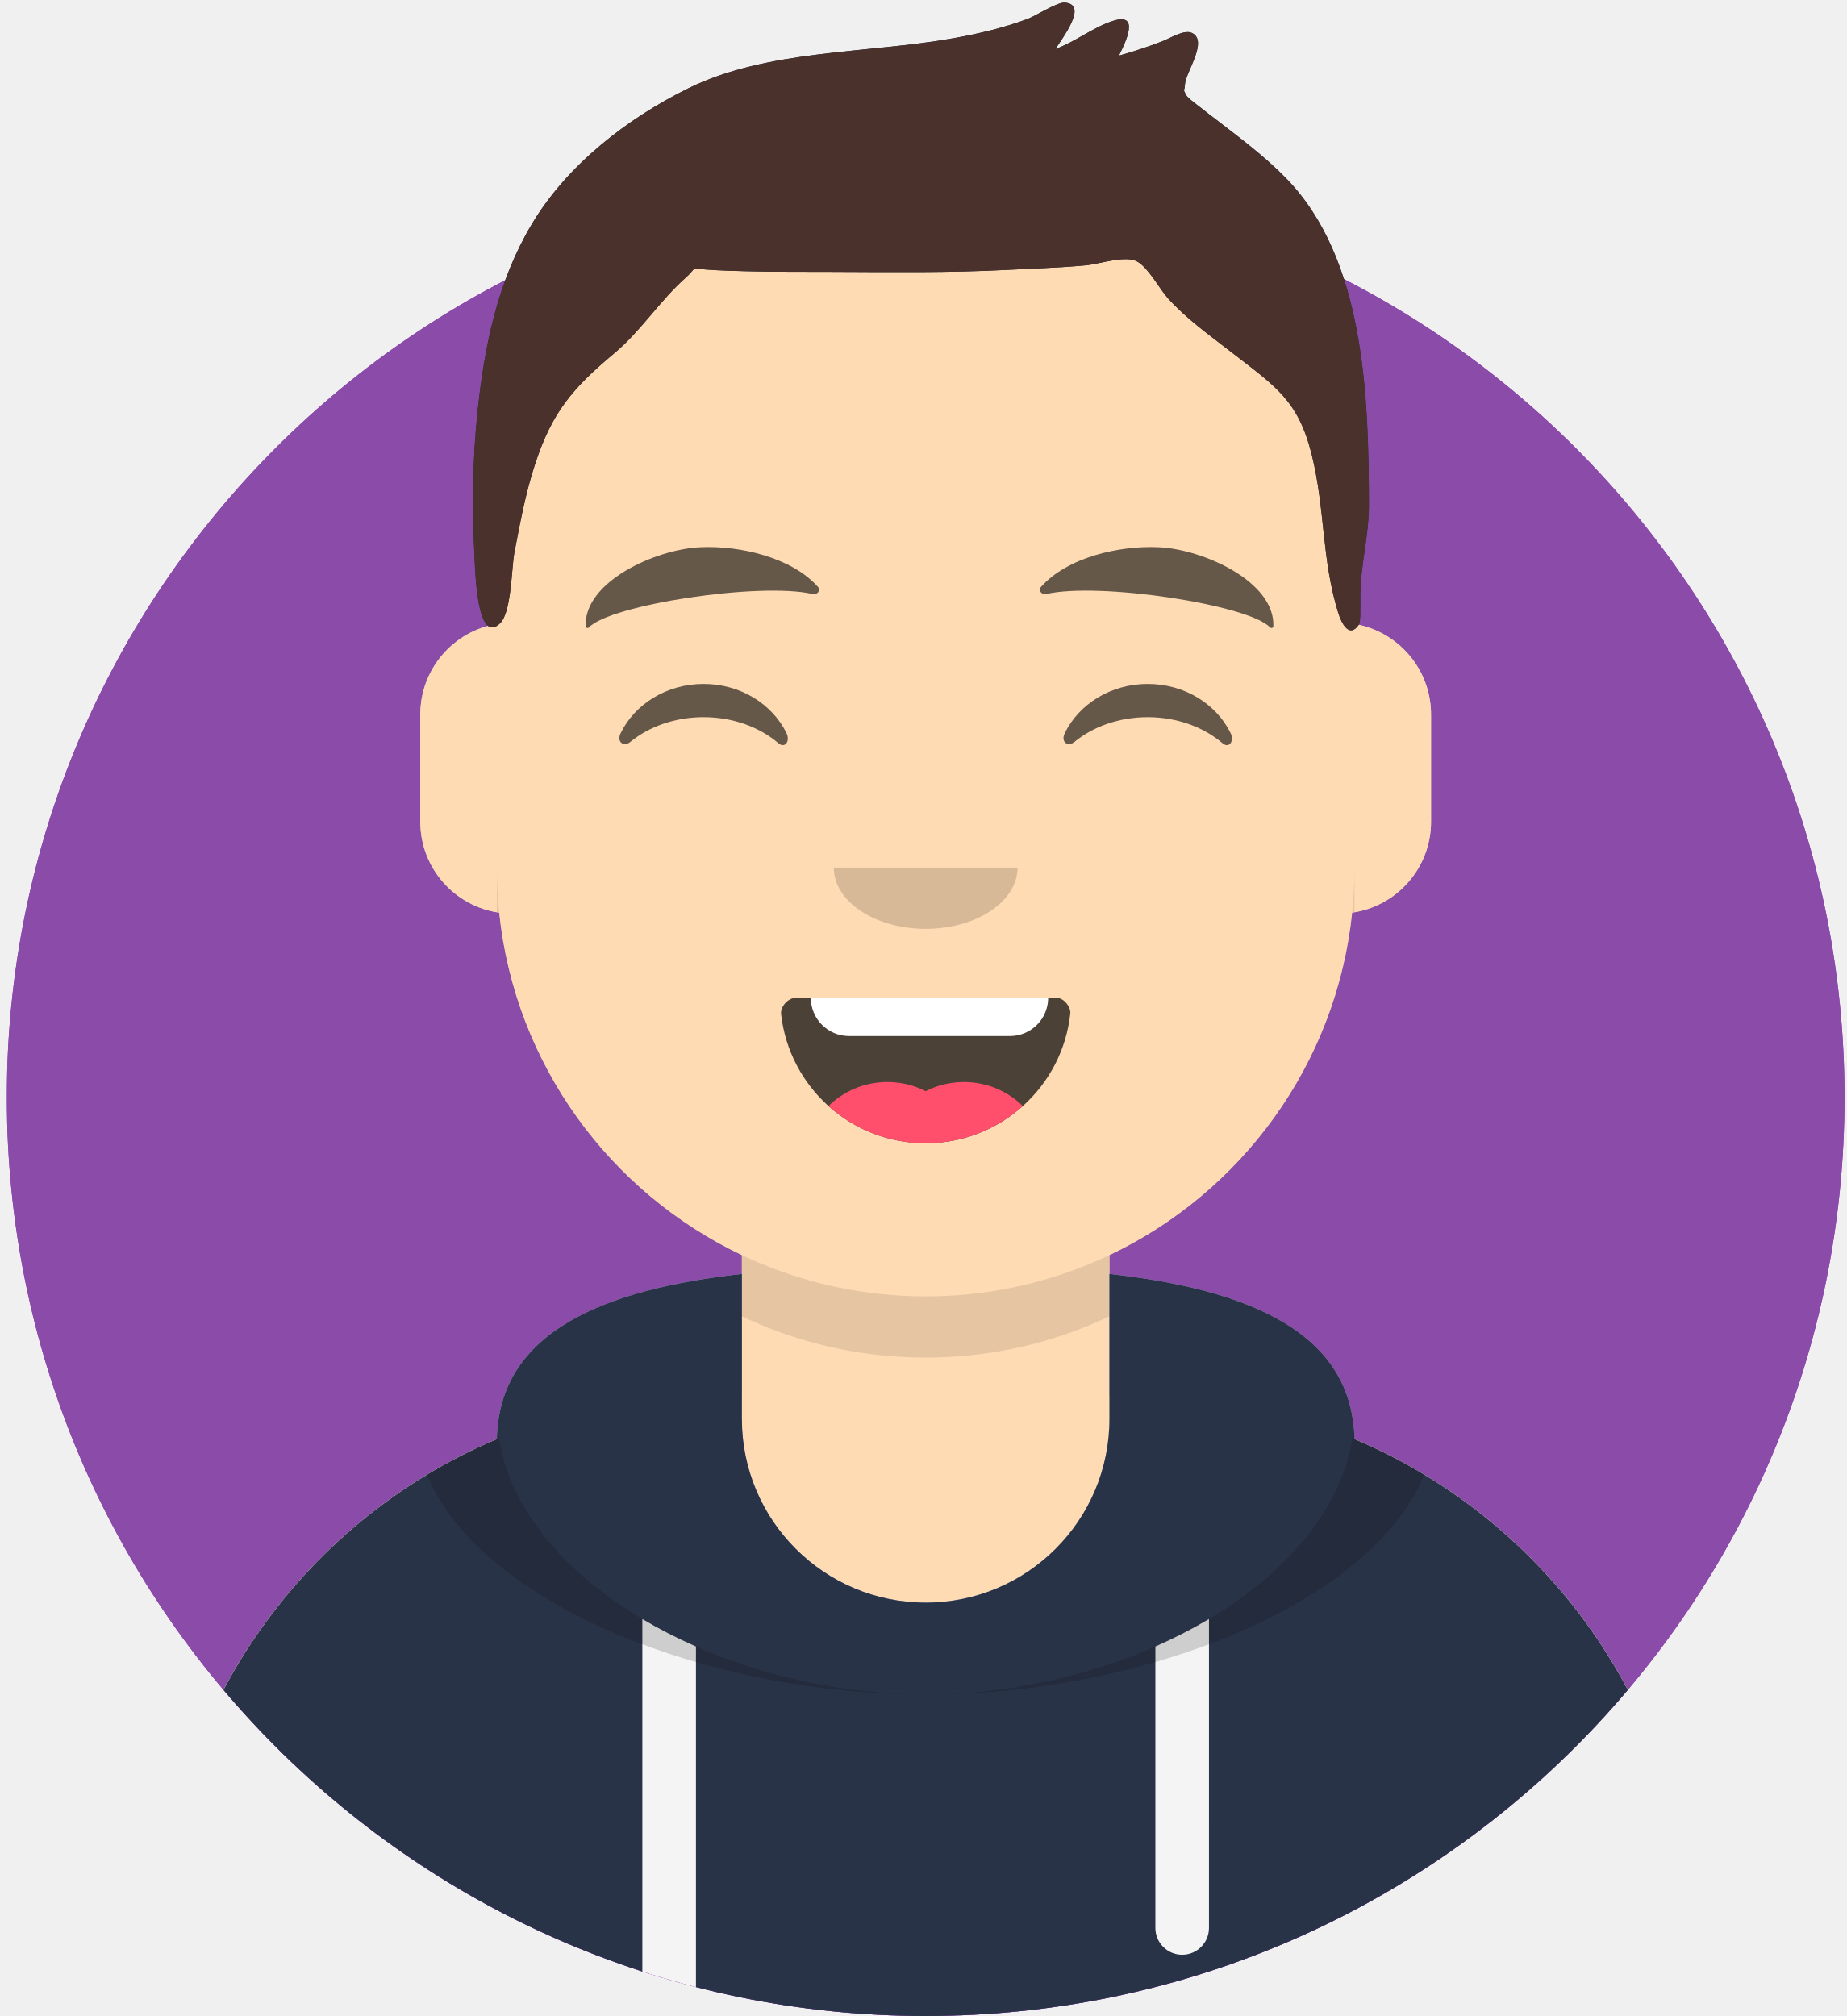
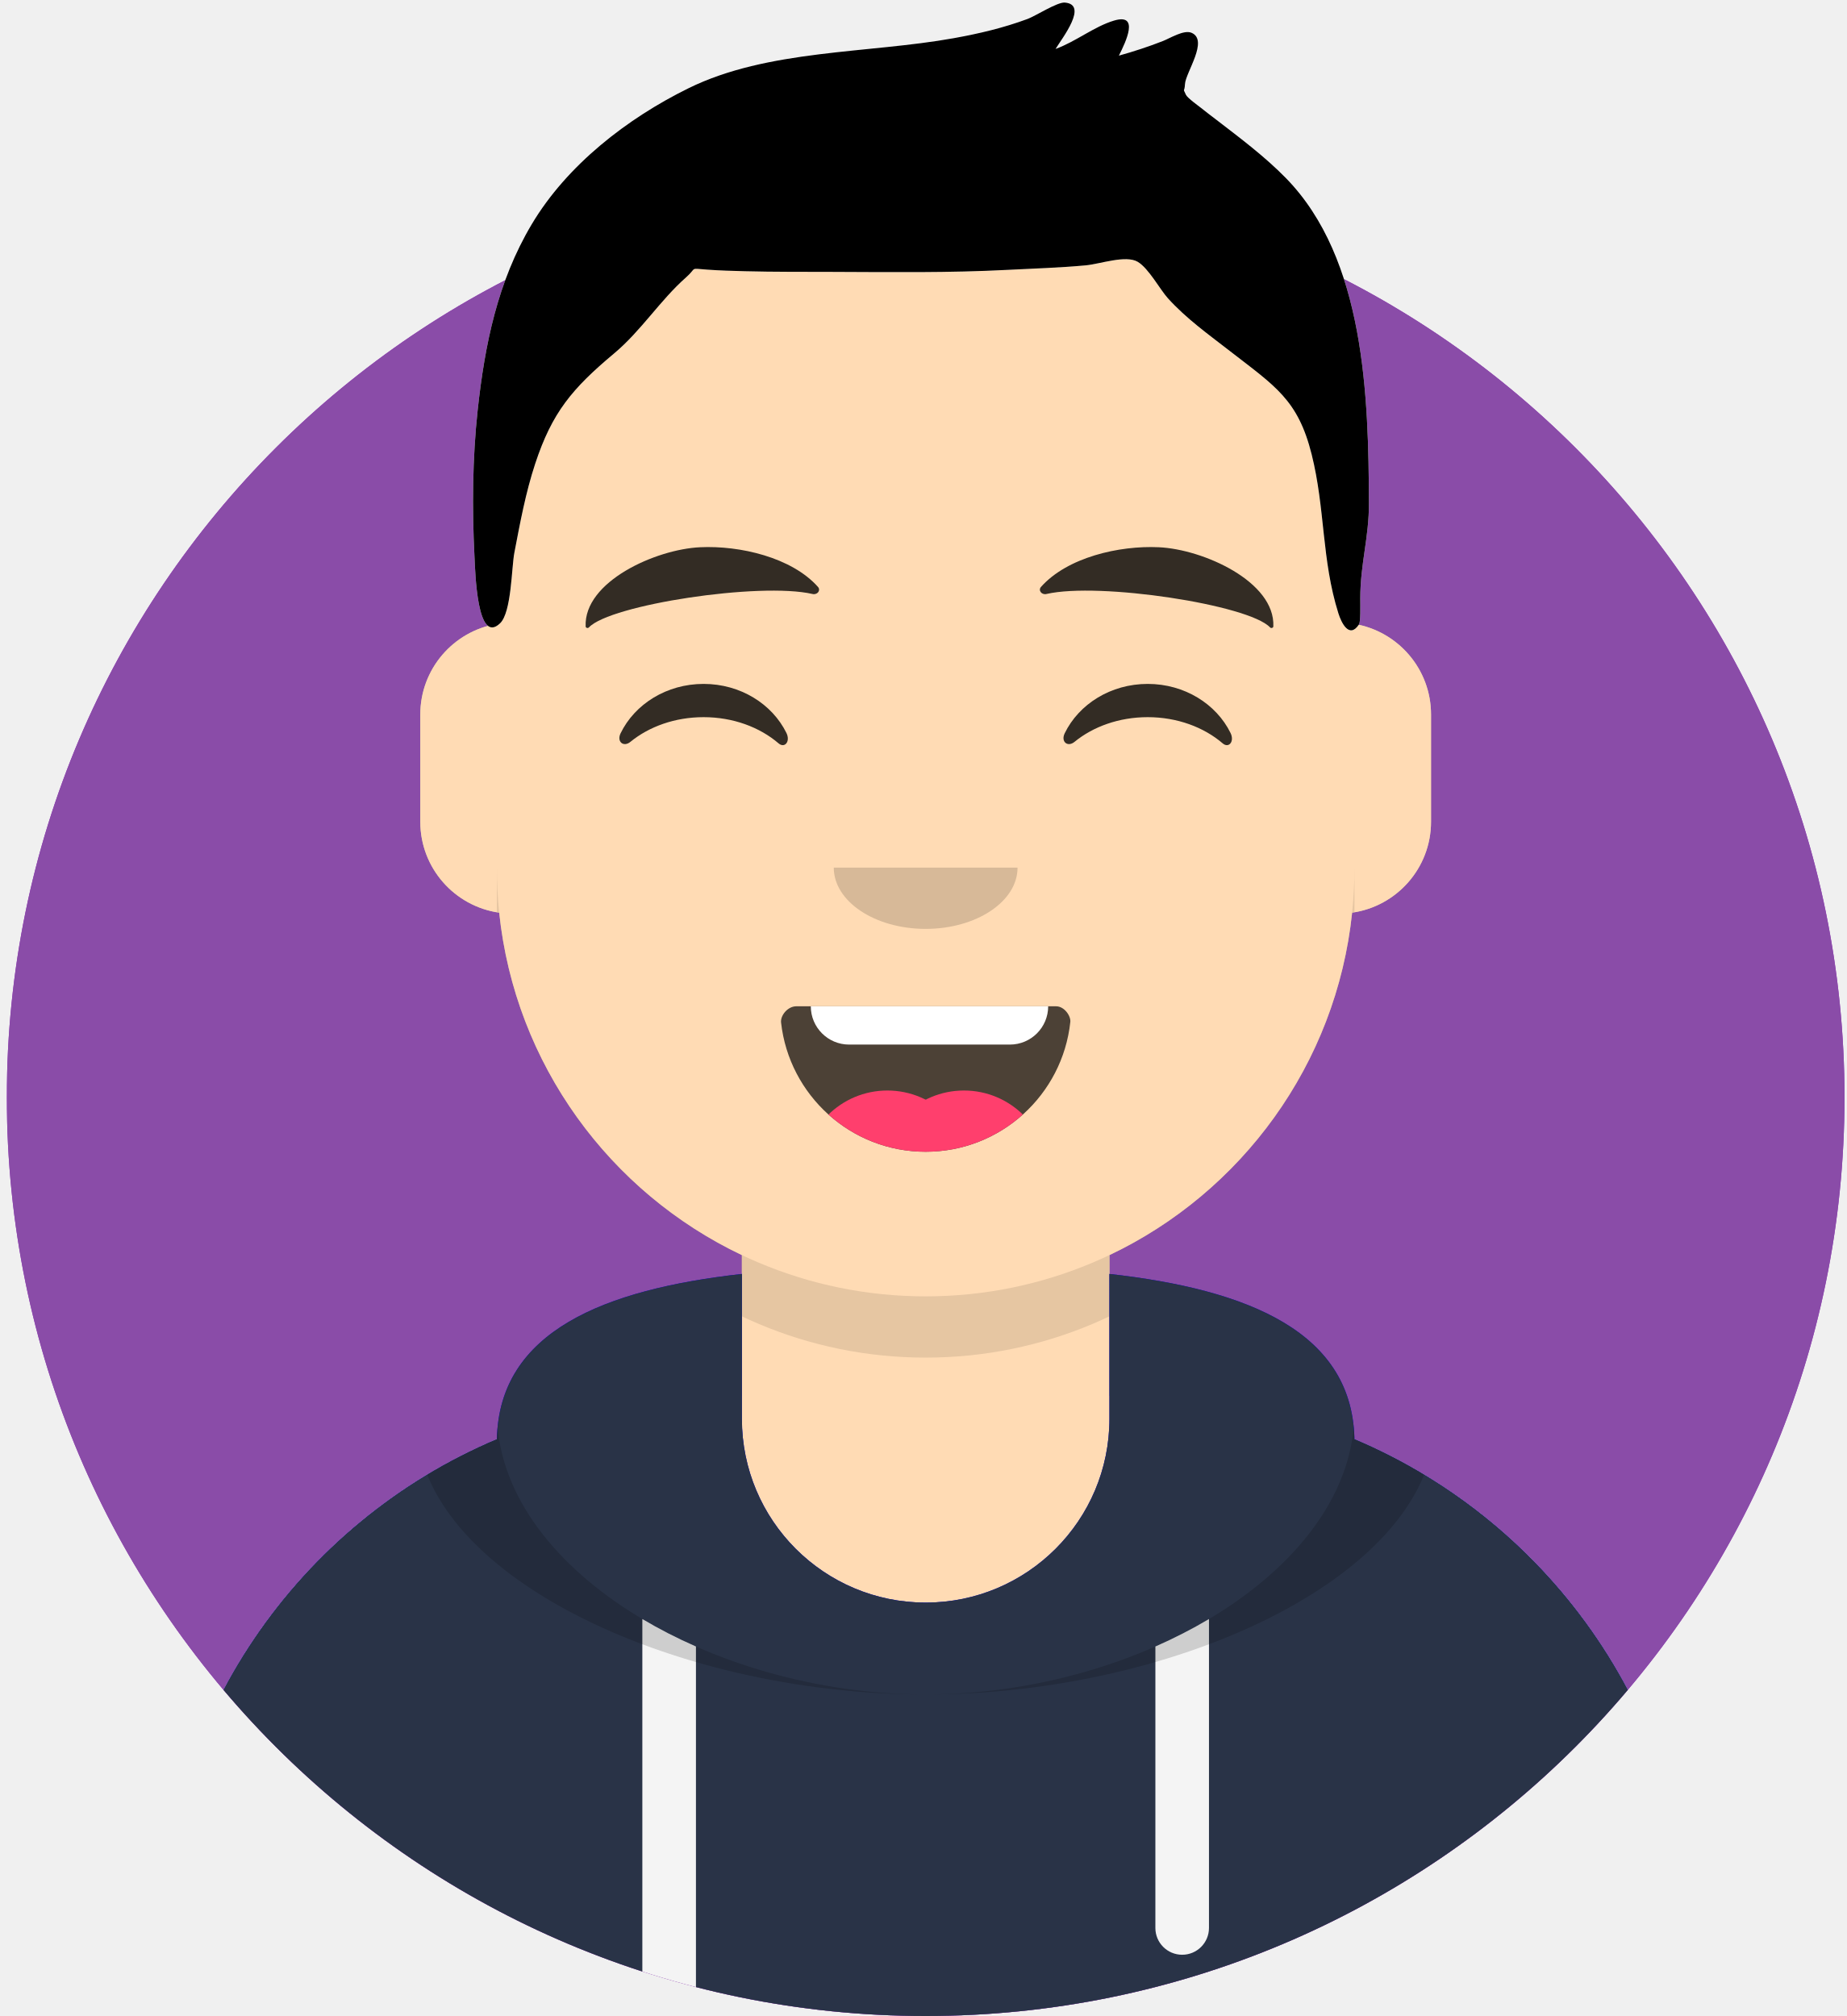
<svg xmlns="http://www.w3.org/2000/svg" xmlns:xlink="http://www.w3.org/1999/xlink" width="217px" height="237px" viewBox="0 0 217 237" version="1.1">
  <defs>
    <circle id="path-1" cx="108" cy="108" r="108" />
    <path d="M-3.19744231e-14,144 L-3.19744231e-14,-1.42108547e-14 L237.6,-1.42108547e-14 L237.6,144 L226.8,144 C226.8,203.647 178.447,252 118.8,252 C59.153,252 10.8,203.647 10.8,144 L10.8,144 L-3.19744231e-14,144 Z" id="path-3" />
    <path d="M90,0 C117.835,-5.11323436e-15 140.4,22.565 140.4,50.4 L140.401,55.949 C145.508,56.807 149.4,61.249 149.4,66.6 L149.4,79.2 C149.4,84.647 145.367,89.152 140.125,89.893 C138.265,107.718 127.114,122.78 111.601,130.149 L111.6,146.7 L115.2,146.7 C150.988,146.7 180,175.712 180,211.5 L180,219.6 L0,219.6 L0,211.5 C-4.38277231e-15,175.712 29.012,146.7 64.8,146.7 L68.4,146.7 L68.4,130.15 C52.886,122.78 41.735,107.718 39.875,89.893 C34.633,89.152 30.6,84.647 30.6,79.2 L30.6,66.6 C30.6,61.249 34.492,56.806 39.6,55.949 L39.6,50.4 C39.6,22.565 62.165,5.11323436e-15 90,0 Z" id="path-5" />
    <path d="M140.401,11.764 C156.691,13.587 169.2,18.597 169.2,31.569 L169.194,31.18 C192.467,41.01 208.8,64.047 208.8,90.9 L208.8,99 L28.8,99 L28.8,90.9 C28.8,64.047 45.133,41.01 68.406,31.18 C68.653,18.496 81.073,13.568 97.2,11.764 L97.2,28.8 C97.2,40.729 106.871,50.4 118.8,50.4 C130.729,50.4 140.4,40.729 140.4,28.8 L140.4,28.8 Z" id="path-7" />
    <path d="M31.606,13.615 C32.558,22.158 39.803,28.8 48.6,28.8 C57.424,28.8 64.687,22.117 65.603,13.536 C65.676,12.845 64.905,11.7 63.938,11.7 C50.534,11.7 40.264,11.7 33.378,11.7 C32.406,11.7 31.511,12.761 31.606,13.615 Z" id="path-9" />
    <rect id="path-11" x="0" y="0" width="237.6" height="252" />
    <path d="M118.135,20.928 C115.651,18.39 112.767,16.236 109.962,14.076 C109.343,13.6 108.715,13.135 108.109,12.641 C107.972,12.528 106.563,11.519 106.394,11.148 C105.988,10.254 106.224,10.95 106.28,9.884 C106.35,8.535 109.1,4.727 107.048,3.854 C106.146,3.47 104.536,4.492 103.67,4.83 C101.977,5.49 100.263,6.054 98.512,6.54 C99.351,4.869 100.95,1.524 97.944,2.419 C95.603,3.116 93.421,4.91 91.068,5.753 C91.847,4.477 94.96,0.523 92.147,0.302 C91.271,0.233 88.724,1.875 87.782,2.226 C84.959,3.275 82.075,3.953 79.111,4.487 C69.033,6.304 57.248,5.786 47.923,10.374 C40.735,13.911 33.636,19.4 29.484,26.389 C25.481,33.125 23.984,40.498 23.146,48.217 C22.532,53.882 22.482,59.738 22.769,65.424 C22.863,67.287 23.073,75.874 25.779,73.273 C27.127,71.978 27.117,66.745 27.457,64.974 C28.133,61.451 28.783,57.911 29.91,54.5 C31.895,48.49 34.238,45.687 39.184,41.547 C42.359,38.89 44.588,35.3 47.625,32.62 C48.99,31.416 47.949,31.542 50.143,31.7 C51.616,31.806 53.097,31.846 54.574,31.885 C57.99,31.974 61.412,31.951 64.829,31.963 C71.711,31.988 78.561,32.085 85.437,31.725 C88.492,31.565 91.556,31.478 94.603,31.195 C96.306,31.038 99.326,29.947 100.728,30.78 C102.01,31.543 103.342,34.034 104.263,35.054 C106.438,37.464 109.032,39.305 111.576,41.282 C116.881,45.403 119.559,46.98 121.17,53.421 C122.775,59.838 122.325,65.791 124.312,72.106 C124.662,73.217 125.586,75.13 126.726,73.415 C126.937,73.096 126.883,71.345 126.883,70.337 C126.883,66.27 127.913,63.218 127.9,59.123 C127.849,46.674 127.447,30.442 118.135,20.928 Z" id="path-13" />
  </defs>
  <g id="Website" stroke="none" stroke-width="1" fill="none" fill-rule="evenodd">
    <g id="mf-avatar" transform="translate(-10, -15)">
      <g id="Circle" transform="translate(10.8, 36)">
        <mask id="mask-2" fill="white">
          <use xlink:href="#path-1" />
        </mask>
        <use id="Circle-Background" fill="#972dc2" xlink:href="#path-1" />
        <g id="🖍-Circle-Color" mask="url(#mask-2)" fill="#8a4ca8">
          <rect id="🖍Color" x="0" y="0" width="216.445" height="216" />
        </g>
      </g>
      <mask id="mask-4" fill="white">
        <use xlink:href="#path-3" />
      </mask>
      <g id="Mask" />
      <g id="Avataaar" mask="url(#mask-4)">
        <g id="Body" transform="translate(28.8, 32.4)">
          <mask id="mask-6" fill="white">
            <use xlink:href="#path-5" />
          </mask>
          <use fill="#D0C6AC" xlink:href="#path-5" />
-           <g id="Skin/👶🏻-05-Pale" mask="url(#mask-6)" fill="#FFDBB4">
+           <g id="Skin/👶🏻-06-Pale" mask="url(#mask-6)" fill="#FFDBB4">
            <g transform="translate(-28.8, 0)" id="Color">
              <rect x="0" y="0" width="238.384" height="220.355" />
            </g>
          </g>
          <path d="M39.6,84.6 C39.6,112.435 62.165,135 90,135 C117.835,135 140.4,112.435 140.4,84.6 L140.4,84.6 L140.4,91.8 C140.4,119.635 117.835,142.2 90,142.2 C62.165,142.2 39.6,119.635 39.6,91.8 Z" id="Neck-Shadow" fill-opacity="0.1" fill="#000000" mask="url(#mask-6)" />
        </g>
        <g id="Clothing/Hoodie" transform="translate(0, 153)">
          <mask id="mask-8" fill="white">
            <use xlink:href="#path-7" />
          </mask>
-           <use id="Hoodie" fill="#B7C1DB" fill-rule="evenodd" xlink:href="#path-7" />
+           <use id="Hoodie" fill="blue" fill-rule="evenodd" xlink:href="#path-7" />
          <g id="Color/Palette/Slate" mask="url(#mask-8)" fill="#293347" fill-rule="evenodd">
            <rect id="🖍Color" x="0" y="0" width="238.491" height="99" />
          </g>
          <path d="M91.8,55.565 L91.8,99 L85.5,99 L85.499,52.335 C87.483,53.514 89.592,54.594 91.8,55.565 Z M152.101,52.334 L152.1,88.65 C152.1,90.39 150.69,91.8 148.95,91.8 C147.21,91.8 145.8,90.39 145.8,88.65 L145.801,55.565 C148.009,54.594 150.118,53.513 152.101,52.334 Z" id="Straps" fill="#F4F4F4" fill-rule="evenodd" mask="url(#mask-8)" />
          <path d="M155.733,11.451 C169.28,14.013 178.65,19.118 178.65,29.077 C178.65,46.818 148.916,61.2 118.8,61.2 C88.684,61.2 58.95,46.818 58.95,29.077 C58.95,19.118 68.32,14.013 81.867,11.451 C73.689,14.466 68.4,19.534 68.4,27.969 C68.4,46.322 93.439,61.2 118.8,61.2 C144.161,61.2 169.2,46.322 169.2,27.969 C169.2,19.71 164.13,14.679 156.241,11.642 Z" id="Shadow" fill-opacity="0.16" fill="#000000" fill-rule="evenodd" mask="url(#mask-8)" />
        </g>
        <g id="Face" transform="translate(68.4, 73.8)">
-           <g id="Mouth/Smile" transform="translate(1.8, 46.8)">
+           <g id="Mouth/Smile" transform="translate(1.8, 47.8)">
            <mask id="mask-10" fill="white">
              <use xlink:href="#path-9" />
            </mask>
            <use id="Mouth" fill-opacity="0.7" fill="#000000" fill-rule="evenodd" xlink:href="#path-9" />
            <path d="M39.6,1.8 L58.5,1.8 C60.985,1.8 63,3.815 63,6.3 L63,11.7 C63,14.185 60.985,16.2 58.5,16.2 L39.6,16.2 C37.115,16.2 35.1,14.185 35.1,11.7 L35.1,6.3 C35.1,3.815 37.115,1.8 39.6,1.8 Z" id="Teeth" fill="#FFFFFF" fill-rule="evenodd" mask="url(#mask-10)" />
-             <g id="Tongue" stroke-width="1" fill-rule="evenodd" mask="url(#mask-10)" fill="#FF4F6D">
+             <g id="Tongue" stroke-width="1" fill-rule="evenodd" mask="url(#mask-10)" fill="#FF3F6D">
              <g transform="translate(34.2, 21.6)">
                <circle cx="9.9" cy="9.9" r="9.9" />
                <circle cx="18.9" cy="9.9" r="9.9" />
              </g>
            </g>
          </g>
          <g id="Nose/Default" transform="translate(25.2, 36)" fill="#000000" fill-opacity="0.16">
            <path d="M14.4,7.2 C14.4,11.176 19.235,14.4 25.2,14.4 L25.2,14.4 C31.165,14.4 36,11.176 36,7.2" id="Nose" />
          </g>
-           <g id="Eyes/Happy-😁" transform="translate(0, 7.2)" fill="#000000" fill-opacity="0.6">
+           <g id="Eyes/Happy-😁" transform="translate(0, 7.2)" fill="black" fill-opacity="0.8">
            <path d="M14.544,20.203 C16.206,16.784 19.948,14.4 24.298,14.4 C28.632,14.4 32.363,16.767 34.034,20.166 C34.53,21.176 33.824,22.003 33.112,21.39 C30.906,19.494 27.773,18.309 24.298,18.309 C20.931,18.309 17.886,19.421 15.694,21.214 C14.892,21.87 14.058,21.203 14.544,20.203 Z" id="Squint" />
            <path d="M66.744,20.203 C68.406,16.784 72.148,14.4 76.498,14.4 C80.832,14.4 84.563,16.767 86.234,20.166 C86.73,21.176 86.024,22.003 85.312,21.39 C83.106,19.494 79.973,18.309 76.498,18.309 C73.131,18.309 70.086,19.421 67.894,21.214 C67.092,21.87 66.258,21.203 66.744,20.203 Z" id="Squint" />
          </g>
-           <g id="Eyebrow/Natural/Default-Natural" fill="#000000" fill-opacity="0.6">
+           <g id="Eyebrow/Natural/Default-Natural" fill="#000000" fill-opacity="0.8">
            <path d="M23.435,5.589 C18.25,6.285 10.164,10.805 10.84,16.036 C10.862,16.207 11.121,16.261 11.233,16.118 C13.471,13.248 30.774,9.033 37.075,9.913 C37.652,9.994 38.032,9.399 37.639,9.027 C34.269,5.845 28.08,4.961 23.435,5.589" id="Eyebrow" transform="translate(24.3, 10.8) rotate(5) translate(-24.3, -10.8) " />
            <path d="M76.535,5.589 C71.35,6.285 63.264,10.805 63.94,16.036 C63.962,16.207 64.221,16.261 64.333,16.118 C66.571,13.248 83.874,9.033 90.175,9.913 C90.752,9.994 91.132,9.399 90.739,9.027 C87.369,5.845 81.18,4.961 76.535,5.589" id="Eyebrow" transform="translate(77.4, 10.8) scale(-1, 1) rotate(5) translate(-77.4, -10.8) " />
          </g>
        </g>
        <g id="Top">
          <mask id="mask-12" fill="white">
            <use xlink:href="#path-11" />
          </mask>
          <g id="Mask" />
          <g mask="url(#mask-12)">
            <g transform="translate(43, 15)">
              <mask id="mask-14" fill="white">
                <use xlink:href="#path-13" />
              </mask>
-               <use id="Short-Hair" stroke="none" fill="#1F3140" fill-rule="evenodd" xlink:href="#path-13" />
+               <use id="Short-Hair" stroke="none" fill="#FFFFFF" fill-rule="evenodd" xlink:href="#path-13" />
              <g id="Color/Hair/Brown-Dark" stroke="none" fill="none" mask="url(#mask-14)" fill-rule="evenodd">
-                 <g transform="translate(-43.1, -15)" fill="#4A312C" id="Color">
+                 <g transform="translate(-43.1, -15)" fill="#000000" id="Color">
                  <rect x="0" y="0" width="239.107" height="252.406" />
                </g>
              </g>
            </g>
          </g>
        </g>
      </g>
    </g>
  </g>
</svg>
